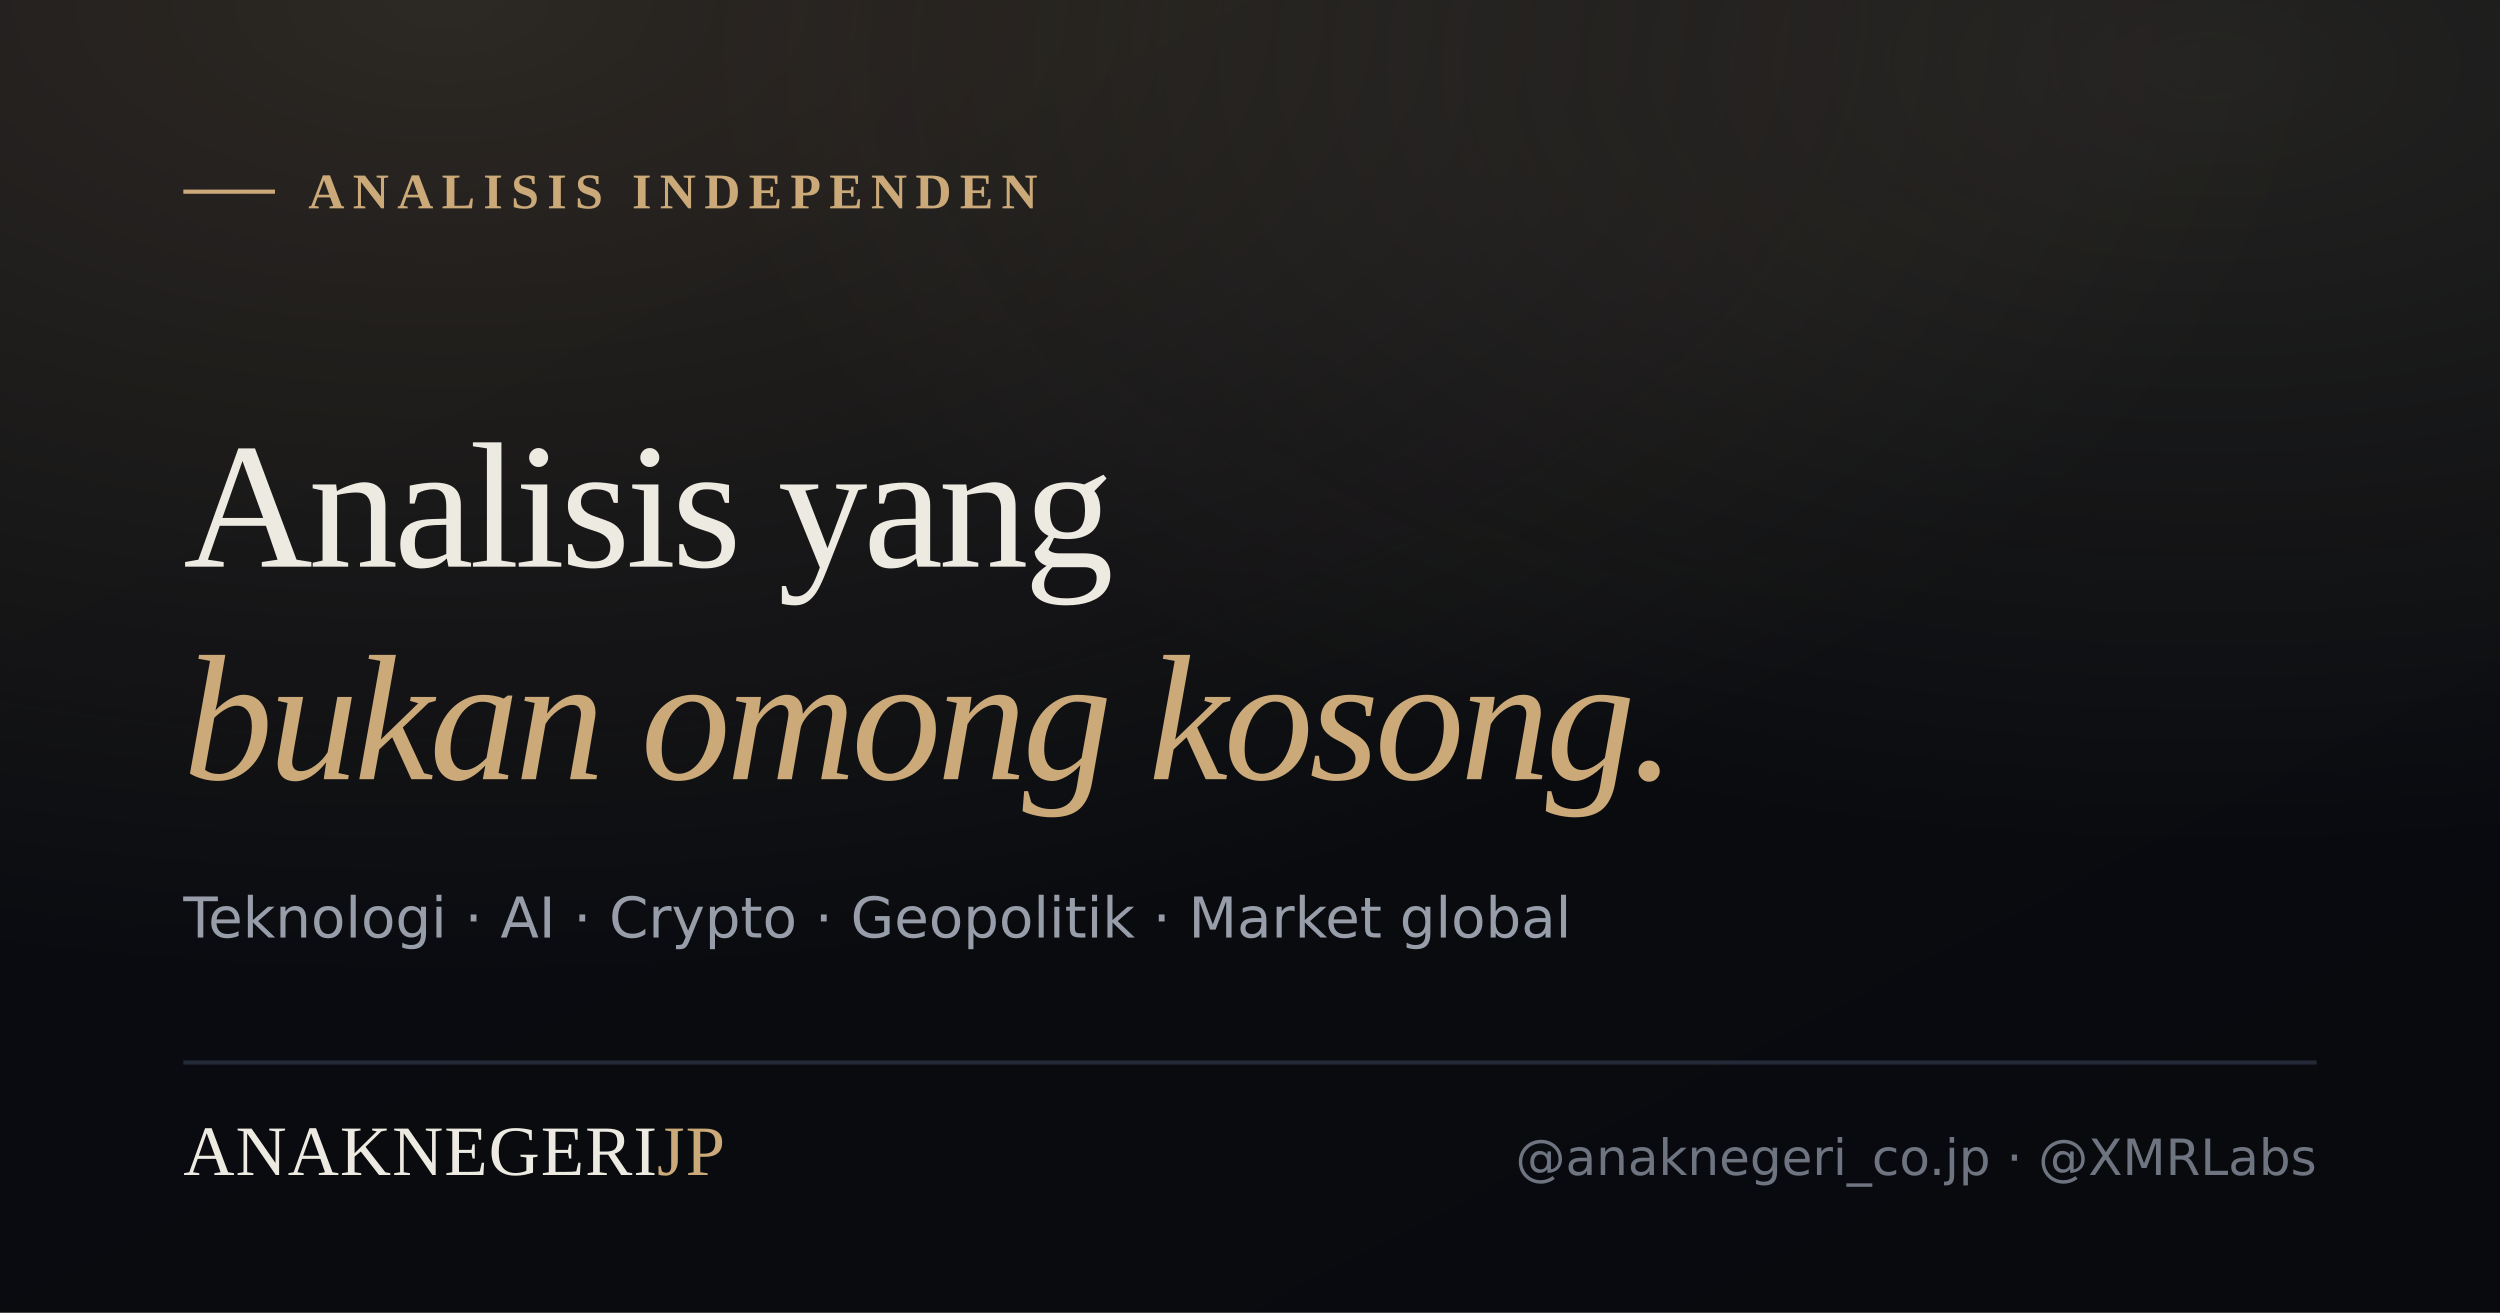
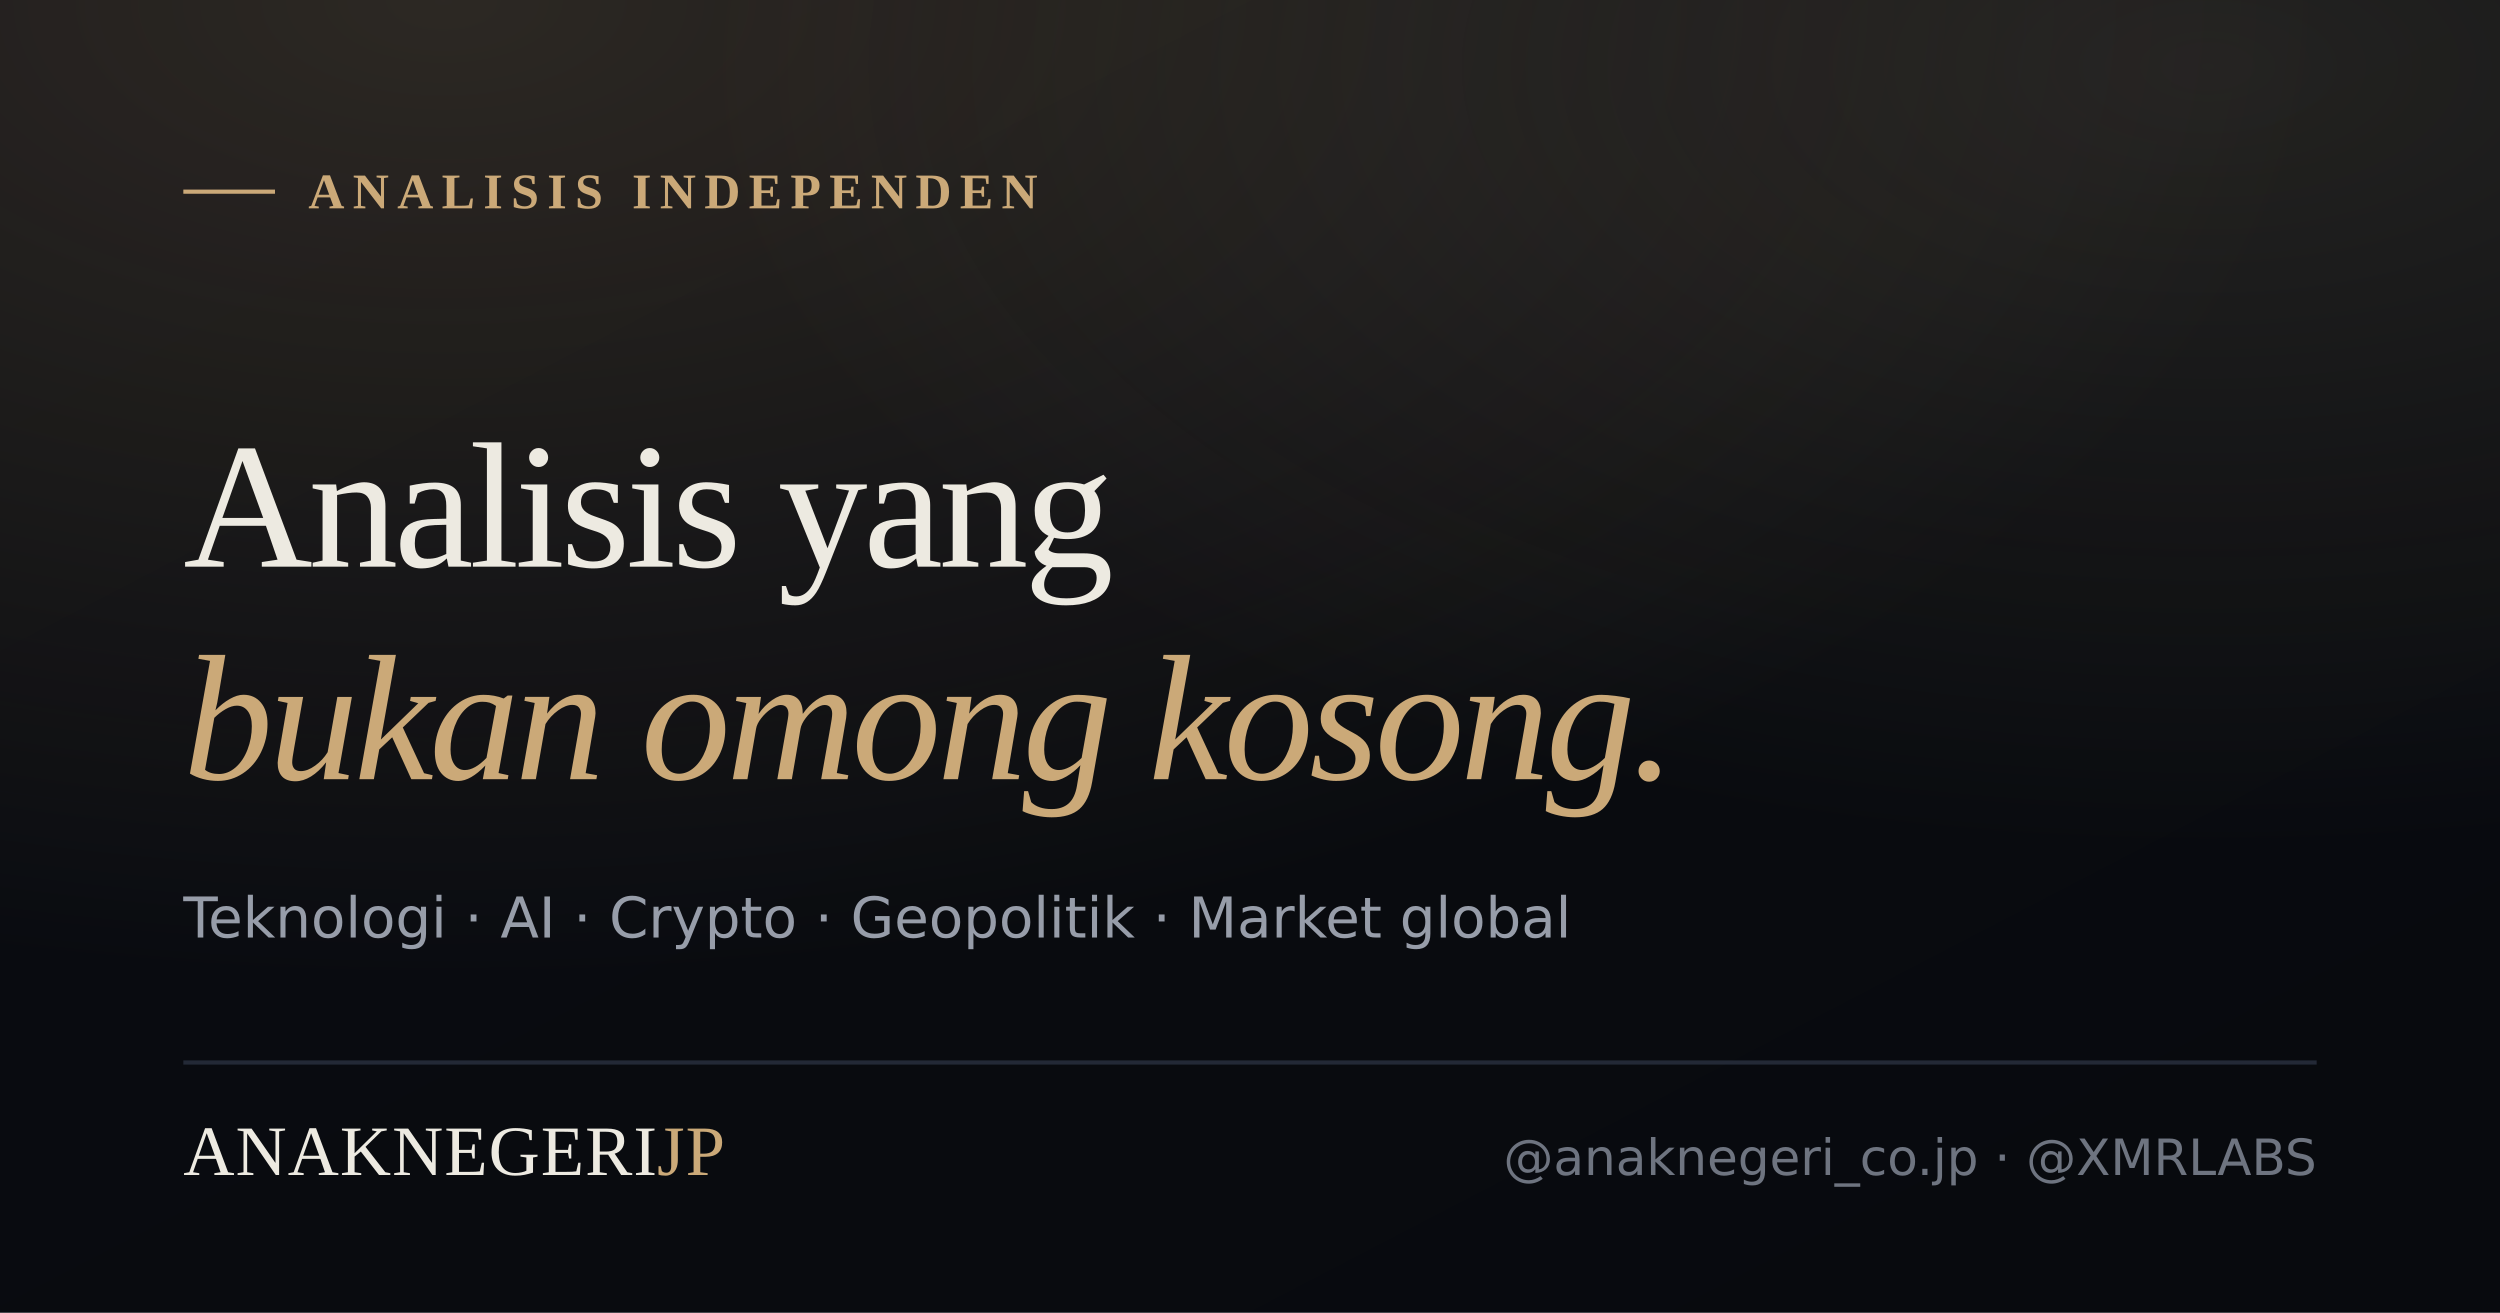
<svg xmlns="http://www.w3.org/2000/svg" width="1200" height="630" viewBox="0 0 1200 630">
  <defs>
    <linearGradient id="bg" x1="0" y1="0" x2="1" y2="1">
      <stop offset="0" stop-color="#0A0C11" />
      <stop offset="1" stop-color="#080A0E" />
    </linearGradient>
    <radialGradient id="g1" cx="0.18" cy="0" r="0.75">
      <stop offset="0" stop-color="#CBA978" stop-opacity="0.18" />
      <stop offset="1" stop-color="#CBA978" stop-opacity="0" />
    </radialGradient>
    <radialGradient id="g2" cx="0.88" cy="0.05" r="0.6">
      <stop offset="0" stop-color="#E4CD9F" stop-opacity="0.12" />
      <stop offset="1" stop-color="#E4CD9F" stop-opacity="0" />
    </radialGradient>
  </defs>
  <rect width="1200" height="630" fill="#0A0C11" />
  <rect width="1200" height="630" fill="url(#bg)" />
  <rect width="1200" height="630" fill="url(#g1)" />
  <rect width="1200" height="630" fill="url(#g2)" />
  <line x1="88" y1="92" x2="132" y2="92" stroke="#CBA978" stroke-width="2" />
  <text x="148" y="100" font-family="Georgia, 'Times New Roman', serif" font-size="24" font-weight="bold" fill="#CBA978" letter-spacing="4">ANALISIS INDEPENDEN</text>
  <text x="88" y="272" font-family="Georgia, 'Times New Roman', serif" font-size="86" fill="#EDEAE1" letter-spacing="-2">Analisis yang</text>
  <text x="88" y="374" font-family="Georgia, 'Times New Roman', serif" font-size="86" fill="#CBA978" letter-spacing="-2" font-style="italic">bukan omong kosong.</text>
  <text x="88" y="450" font-family="DejaVu Sans, Helvetica, Arial" font-size="27" fill="#979DA9">Teknologi · AI · Crypto · Geopolitik · Market global</text>
  <line x1="88" y1="510" x2="1112" y2="510" stroke="#232936" stroke-width="2" />
  <text x="88" y="564" font-family="Georgia, 'Times New Roman', serif" font-size="34" fill="#EDEAE1" letter-spacing="0.5">ANAKNEGERI<tspan fill="#CBA978">JP</tspan>
  </text>
-   <text x="1112" y="564" text-anchor="end" font-family="DejaVu Sans, Helvetica, Arial" font-size="24" fill="#6E7480">@anaknegeri_co.jp · @XMRLabs</text>
+   <text x="1112" y="564" text-anchor="end" font-family="DejaVu Sans, Helvetica, Arial" font-size="24" fill="#6E7480">@anaknegeri_co.jp · @XMRLABS</text>
</svg>
